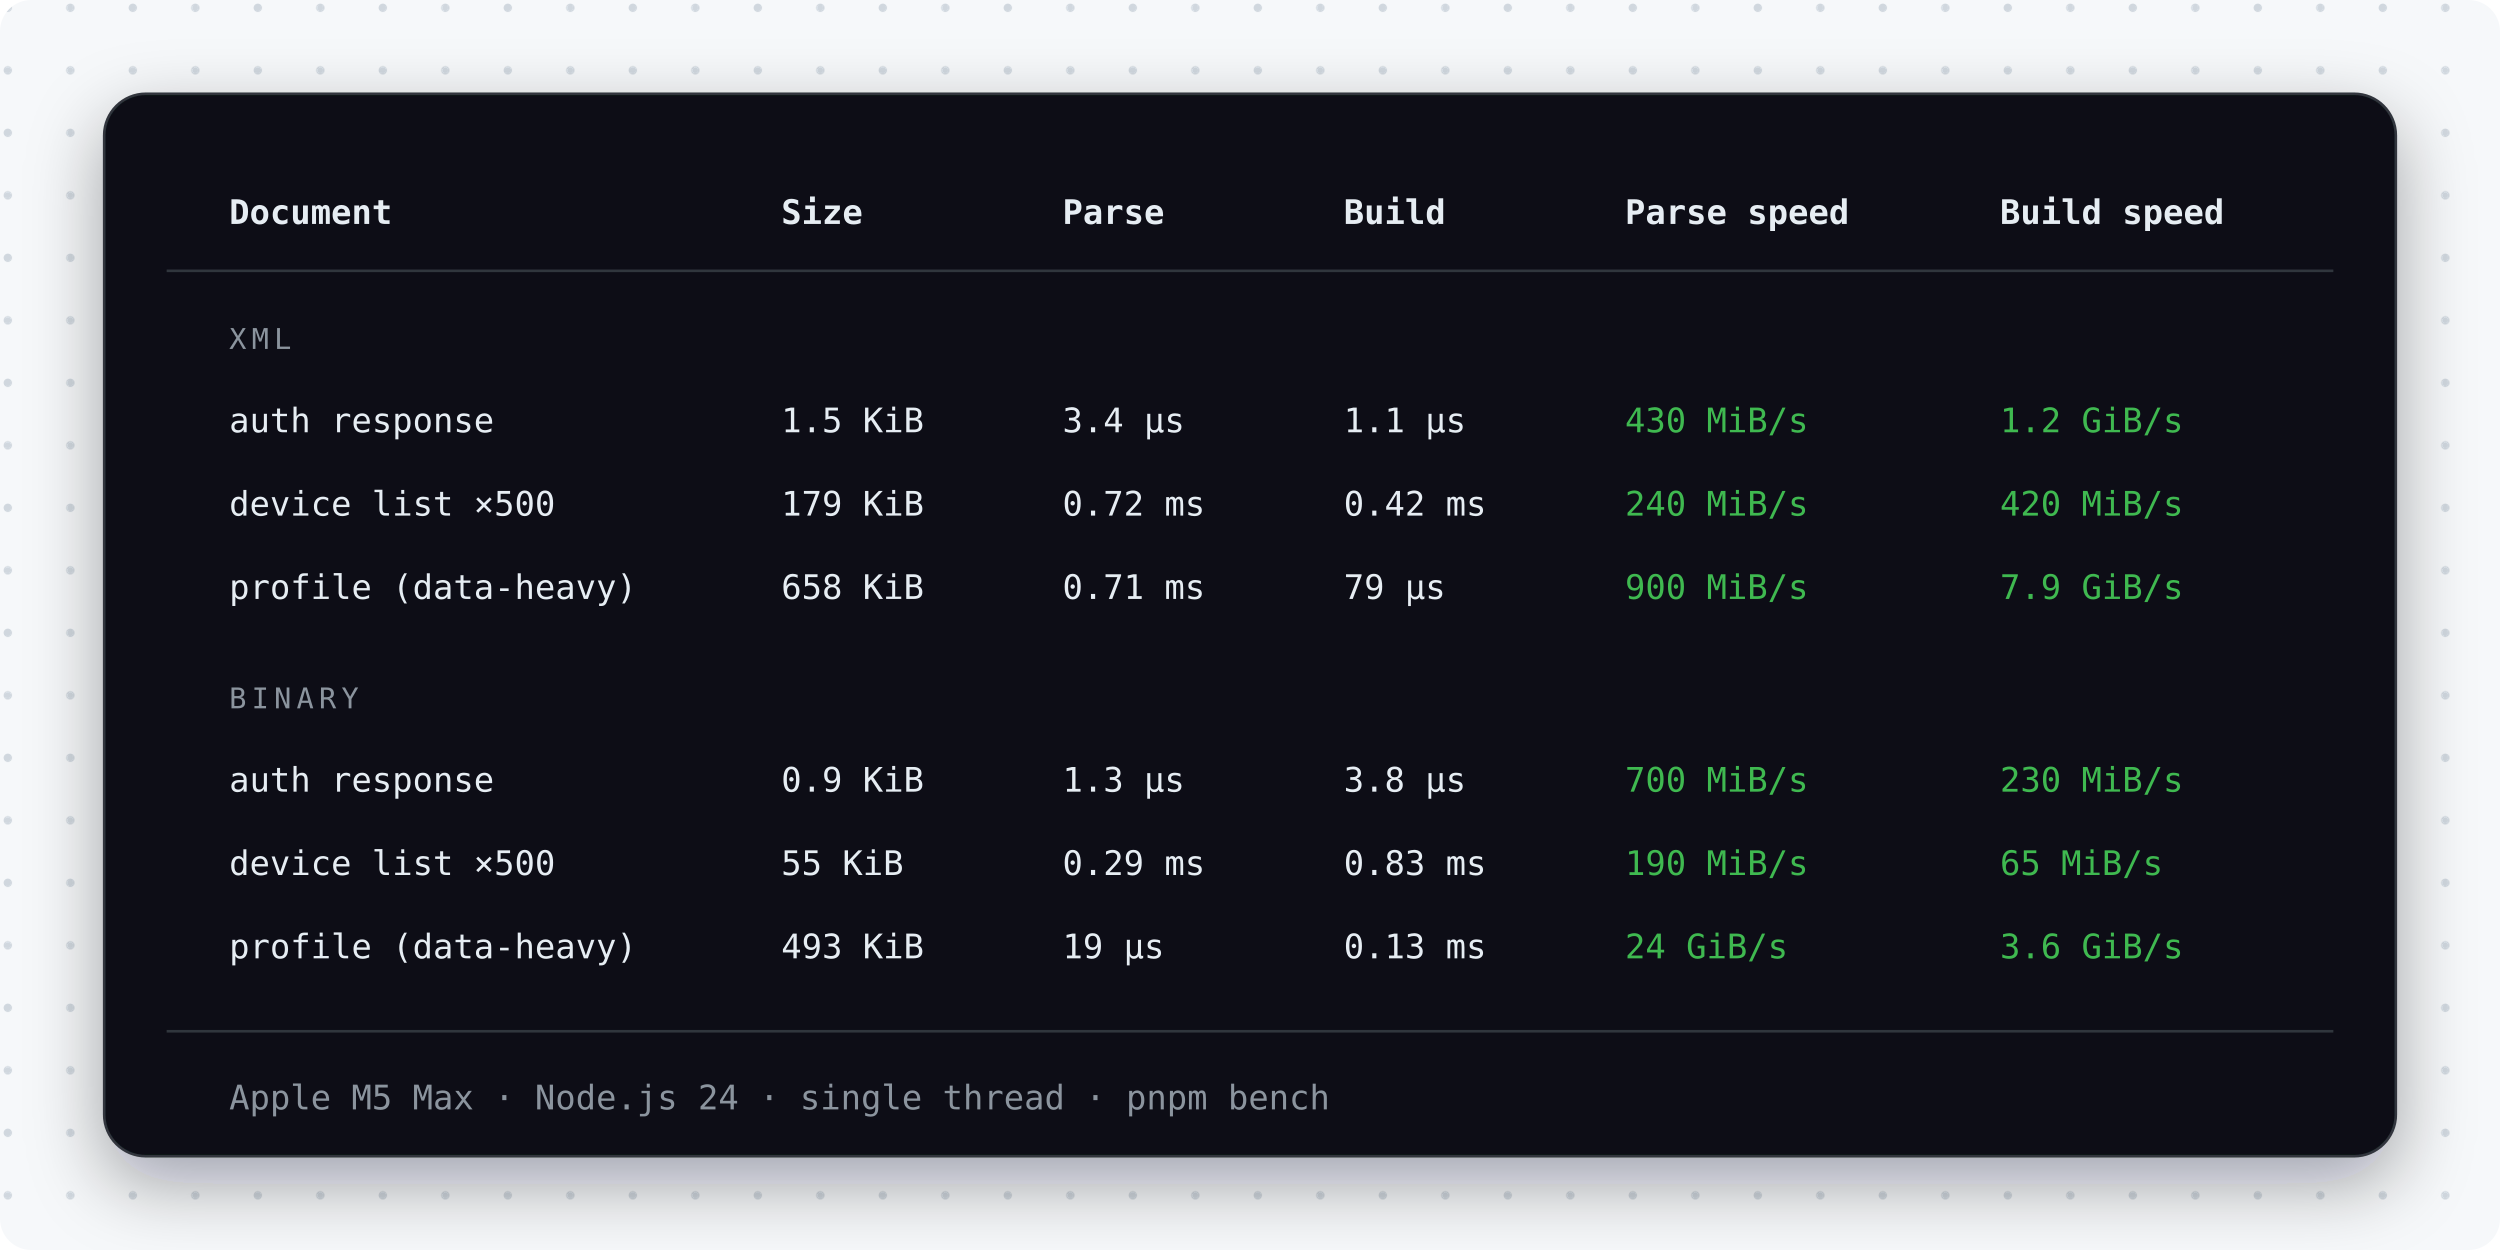
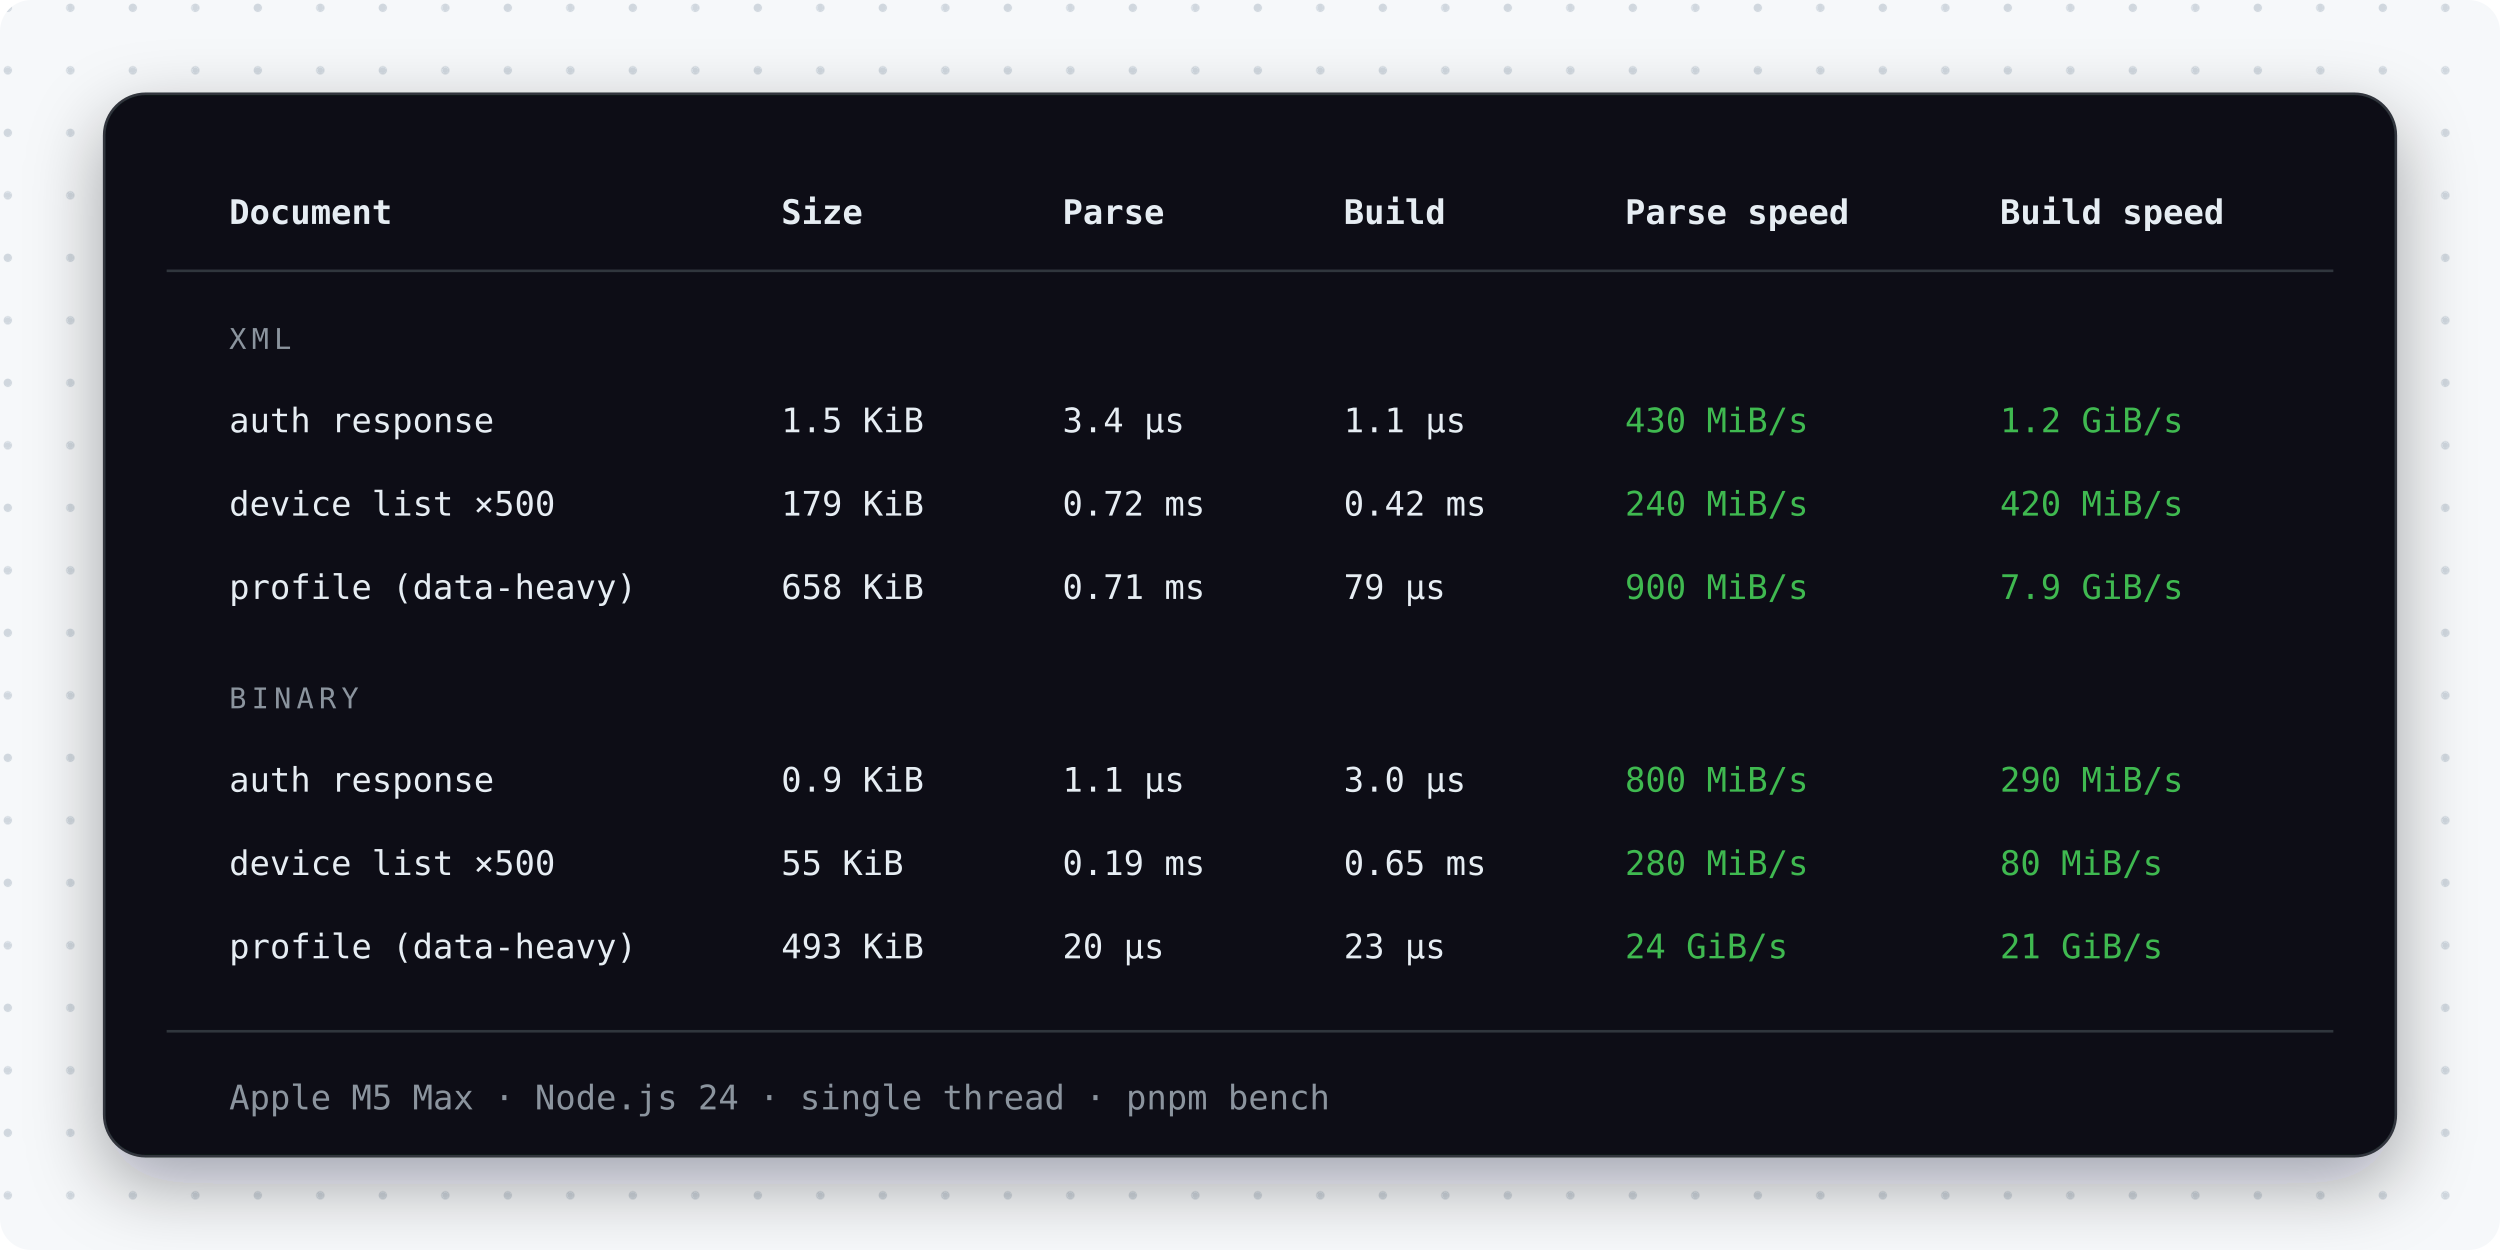
<svg xmlns="http://www.w3.org/2000/svg" width="960" height="480" viewBox="0 0 960 480" fill="none" role="img" aria-label="Benchmark table: parsing and building three representative property list documents, in XML and binary form">
  <defs>
    <pattern id="dots" width="24" height="24" patternUnits="userSpaceOnUse">
      <circle cx="3" cy="3" r="1.6" fill="#d0d7de" />
    </pattern>
    <filter id="cardShadow" x="-8%" y="-8%" width="116%" height="124%">
      <feDropShadow dx="0" dy="10" stdDeviation="14" flood-color="#0d1117" flood-opacity="0.35" />
    </filter>
  </defs>
  <rect width="960" height="480" rx="12" fill="#f6f8fa" />
  <rect width="960" height="480" rx="12" fill="url(#dots)" />
  <rect x="40" y="36" width="880" height="408" rx="16" fill="#0d1117" stroke="#30363d" filter="url(#cardShadow)" />
  <g font-family="ui-monospace, SFMono-Regular, Menlo, Consolas, monospace" font-size="13">
    <g fill="#e6edf3" font-weight="bold">
      <text x="88" y="86">Document</text>
      <text x="300" y="86">Size</text>
      <text x="408" y="86">Parse</text>
      <text x="516" y="86">Build</text>
      <text x="624" y="86">Parse speed</text>
      <text x="768" y="86">Build speed</text>
    </g>
    <line x1="64" y1="104" x2="896" y2="104" stroke="#30363d" />
    <text x="88" y="134" fill="#8b949e" font-size="11" letter-spacing="2">XML</text>
    <g fill="#e6edf3">
      <text x="88" y="166">auth response</text>
      <text x="300" y="166">1.5 KiB</text>
      <text x="408" y="166">3.4 µs</text>
      <text x="516" y="166">1.1 µs</text>
      <text x="624" y="166" fill="#3fb950">430 MiB/s</text>
      <text x="768" y="166" fill="#3fb950">1.2 GiB/s</text>
    </g>
    <g fill="#e6edf3">
      <text x="88" y="198">device list ×500</text>
      <text x="300" y="198">179 KiB</text>
      <text x="408" y="198">0.72 ms</text>
      <text x="516" y="198">0.42 ms</text>
      <text x="624" y="198" fill="#3fb950">240 MiB/s</text>
      <text x="768" y="198" fill="#3fb950">420 MiB/s</text>
    </g>
    <g fill="#e6edf3">
      <text x="88" y="230">profile (data-heavy)</text>
      <text x="300" y="230">658 KiB</text>
      <text x="408" y="230">0.71 ms</text>
      <text x="516" y="230">79 µs</text>
      <text x="624" y="230" fill="#3fb950">900 MiB/s</text>
      <text x="768" y="230" fill="#3fb950">7.9 GiB/s</text>
    </g>
    <text x="88" y="272" fill="#8b949e" font-size="11" letter-spacing="2">BINARY</text>
    <g fill="#e6edf3">
      <text x="88" y="304">auth response</text>
      <text x="300" y="304">0.9 KiB</text>
-       <text x="408" y="304">1.3 µs</text>
-       <text x="516" y="304">3.8 µs</text>
-       <text x="624" y="304" fill="#3fb950">700 MiB/s</text>
-       <text x="768" y="304" fill="#3fb950">230 MiB/s</text>
+       <text x="408" y="304">1.1 µs</text>
+       <text x="516" y="304">3.0 µs</text>
+       <text x="624" y="304" fill="#3fb950">800 MiB/s</text>
+       <text x="768" y="304" fill="#3fb950">290 MiB/s</text>
    </g>
    <g fill="#e6edf3">
      <text x="88" y="336">device list ×500</text>
      <text x="300" y="336">55 KiB</text>
-       <text x="408" y="336">0.29 ms</text>
-       <text x="516" y="336">0.83 ms</text>
-       <text x="624" y="336" fill="#3fb950">190 MiB/s</text>
-       <text x="768" y="336" fill="#3fb950">65 MiB/s</text>
+       <text x="408" y="336">0.19 ms</text>
+       <text x="516" y="336">0.65 ms</text>
+       <text x="624" y="336" fill="#3fb950">280 MiB/s</text>
+       <text x="768" y="336" fill="#3fb950">80 MiB/s</text>
    </g>
    <g fill="#e6edf3">
      <text x="88" y="368">profile (data-heavy)</text>
      <text x="300" y="368">493 KiB</text>
-       <text x="408" y="368">19 µs</text>
-       <text x="516" y="368">0.13 ms</text>
+       <text x="408" y="368">20 µs</text>
+       <text x="516" y="368">23 µs</text>
      <text x="624" y="368" fill="#3fb950">24 GiB/s</text>
-       <text x="768" y="368" fill="#3fb950">3.6 GiB/s</text>
+       <text x="768" y="368" fill="#3fb950">21 GiB/s</text>
    </g>
    <line x1="64" y1="396" x2="896" y2="396" stroke="#30363d" />
    <text x="88" y="426" fill="#8b949e">Apple M5 Max · Node.js 24 · single thread · pnpm bench</text>
  </g>
</svg>
